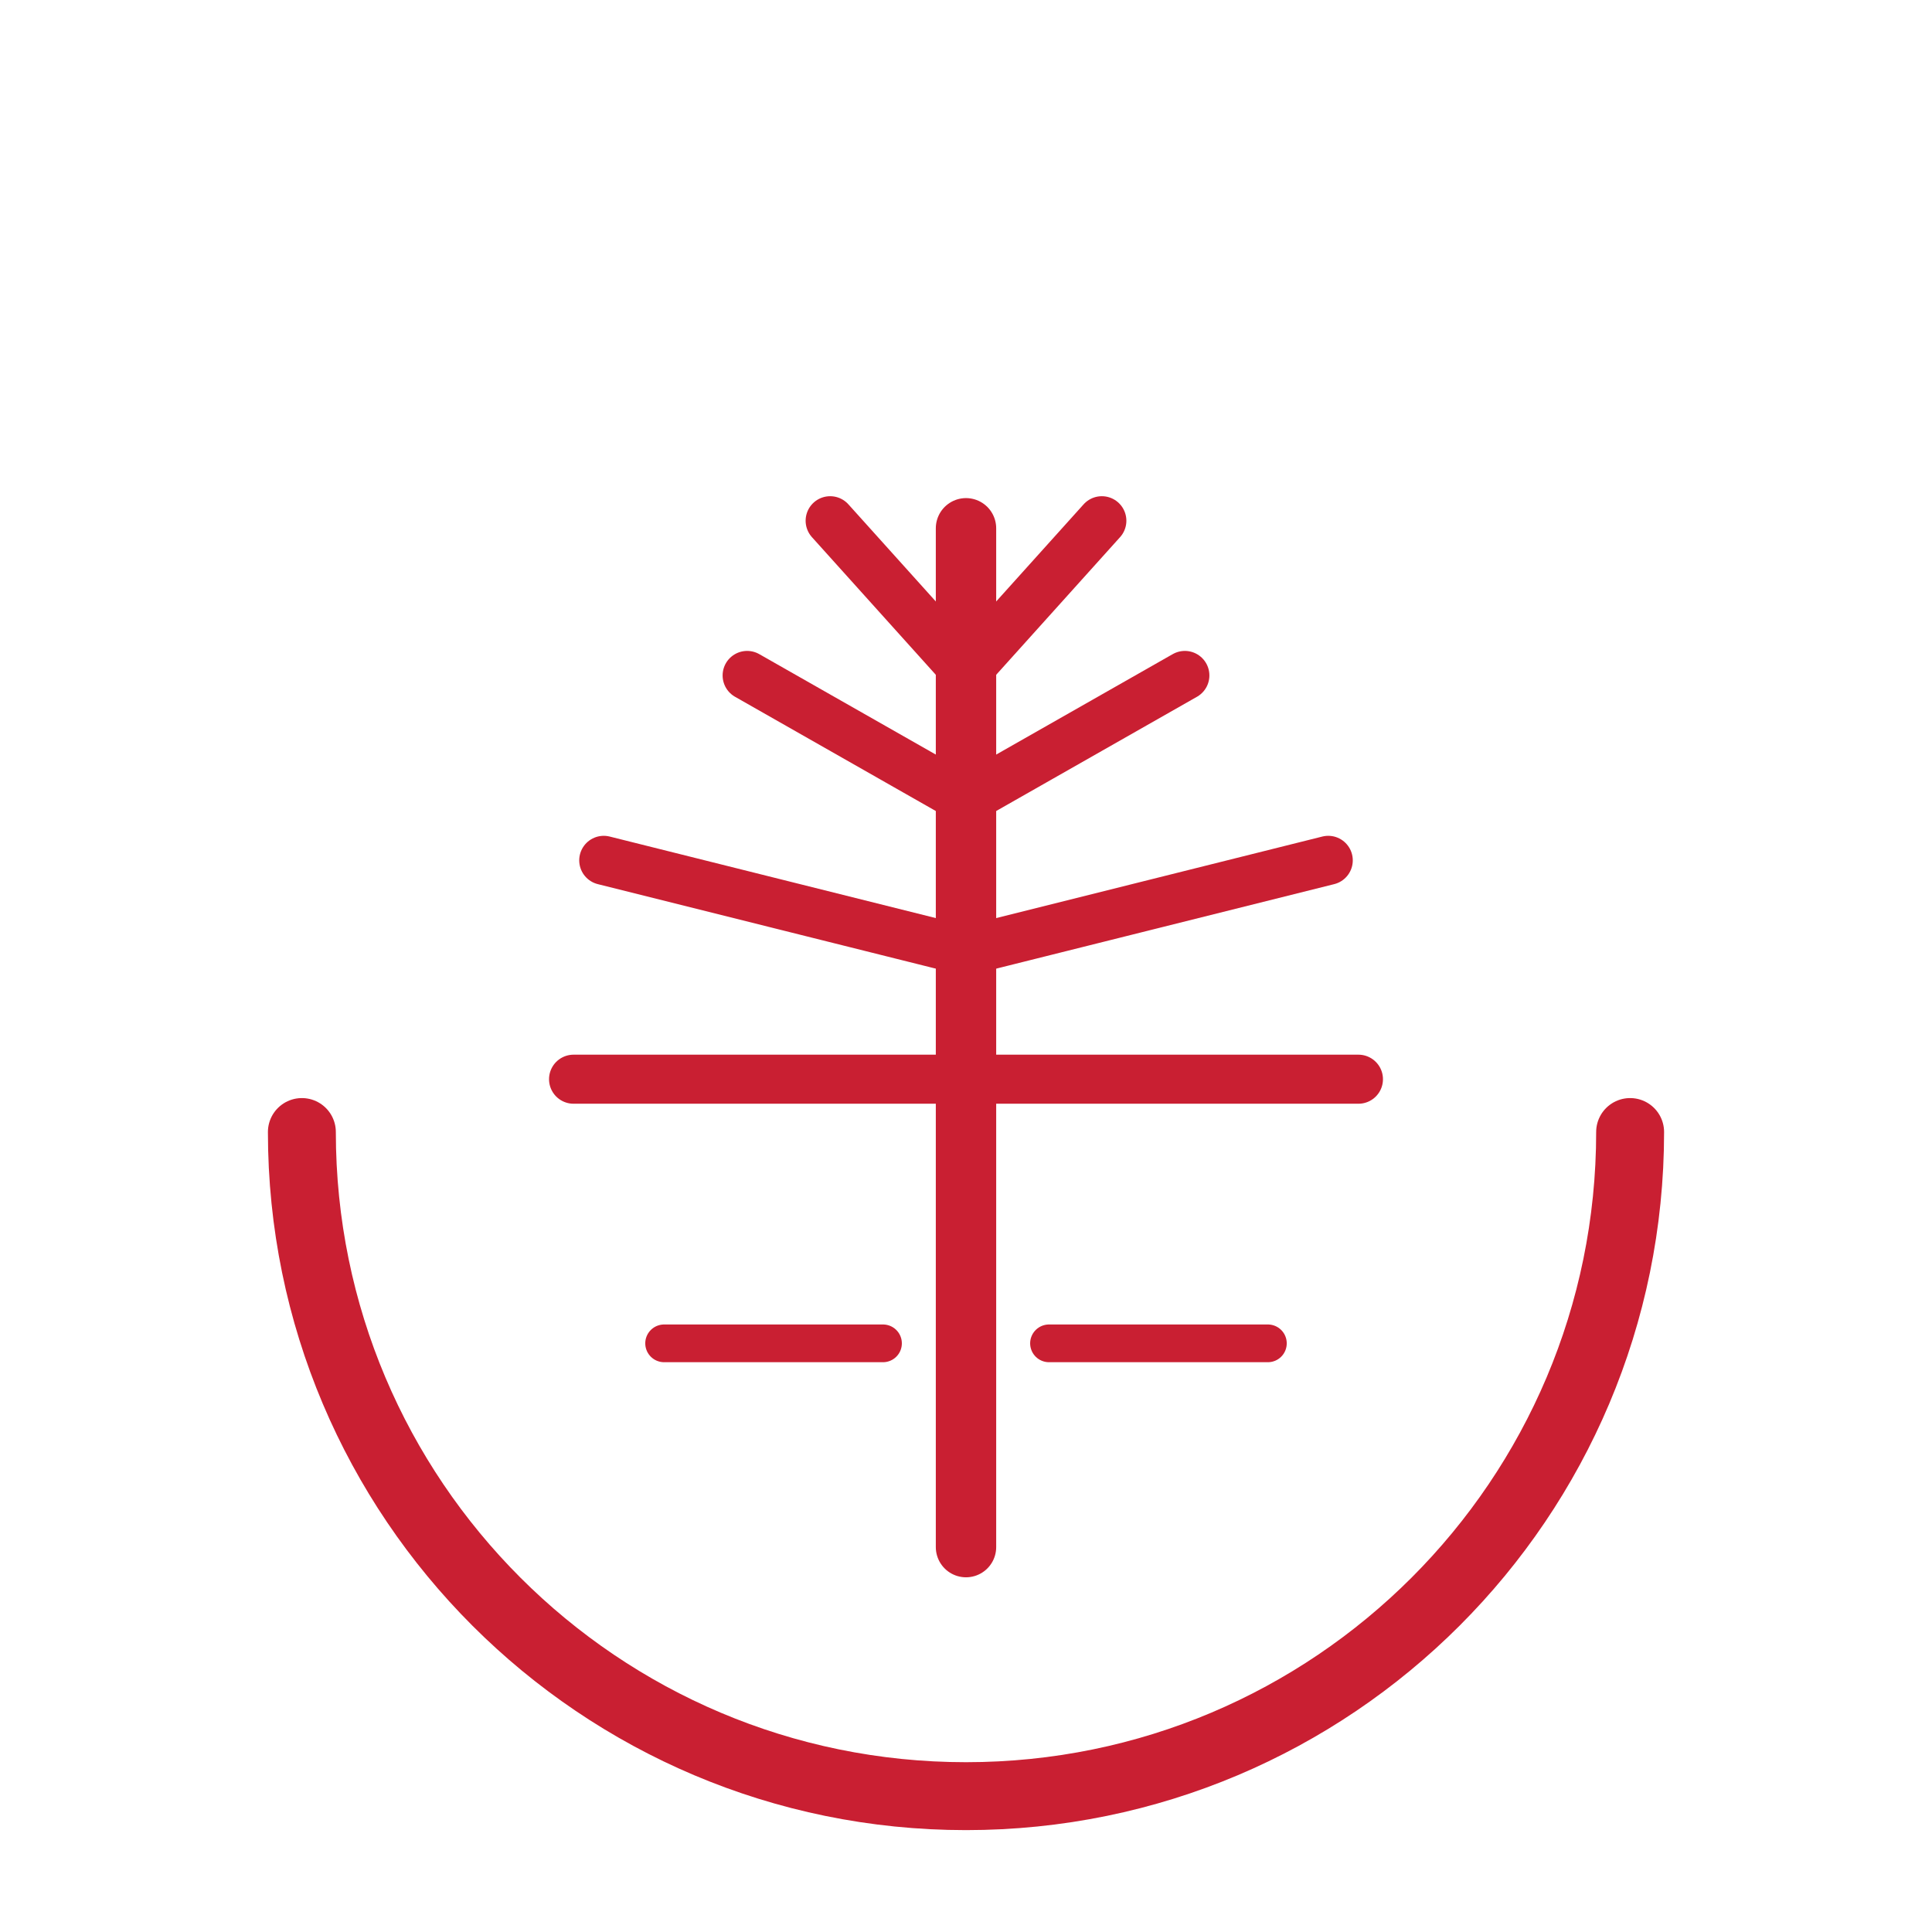
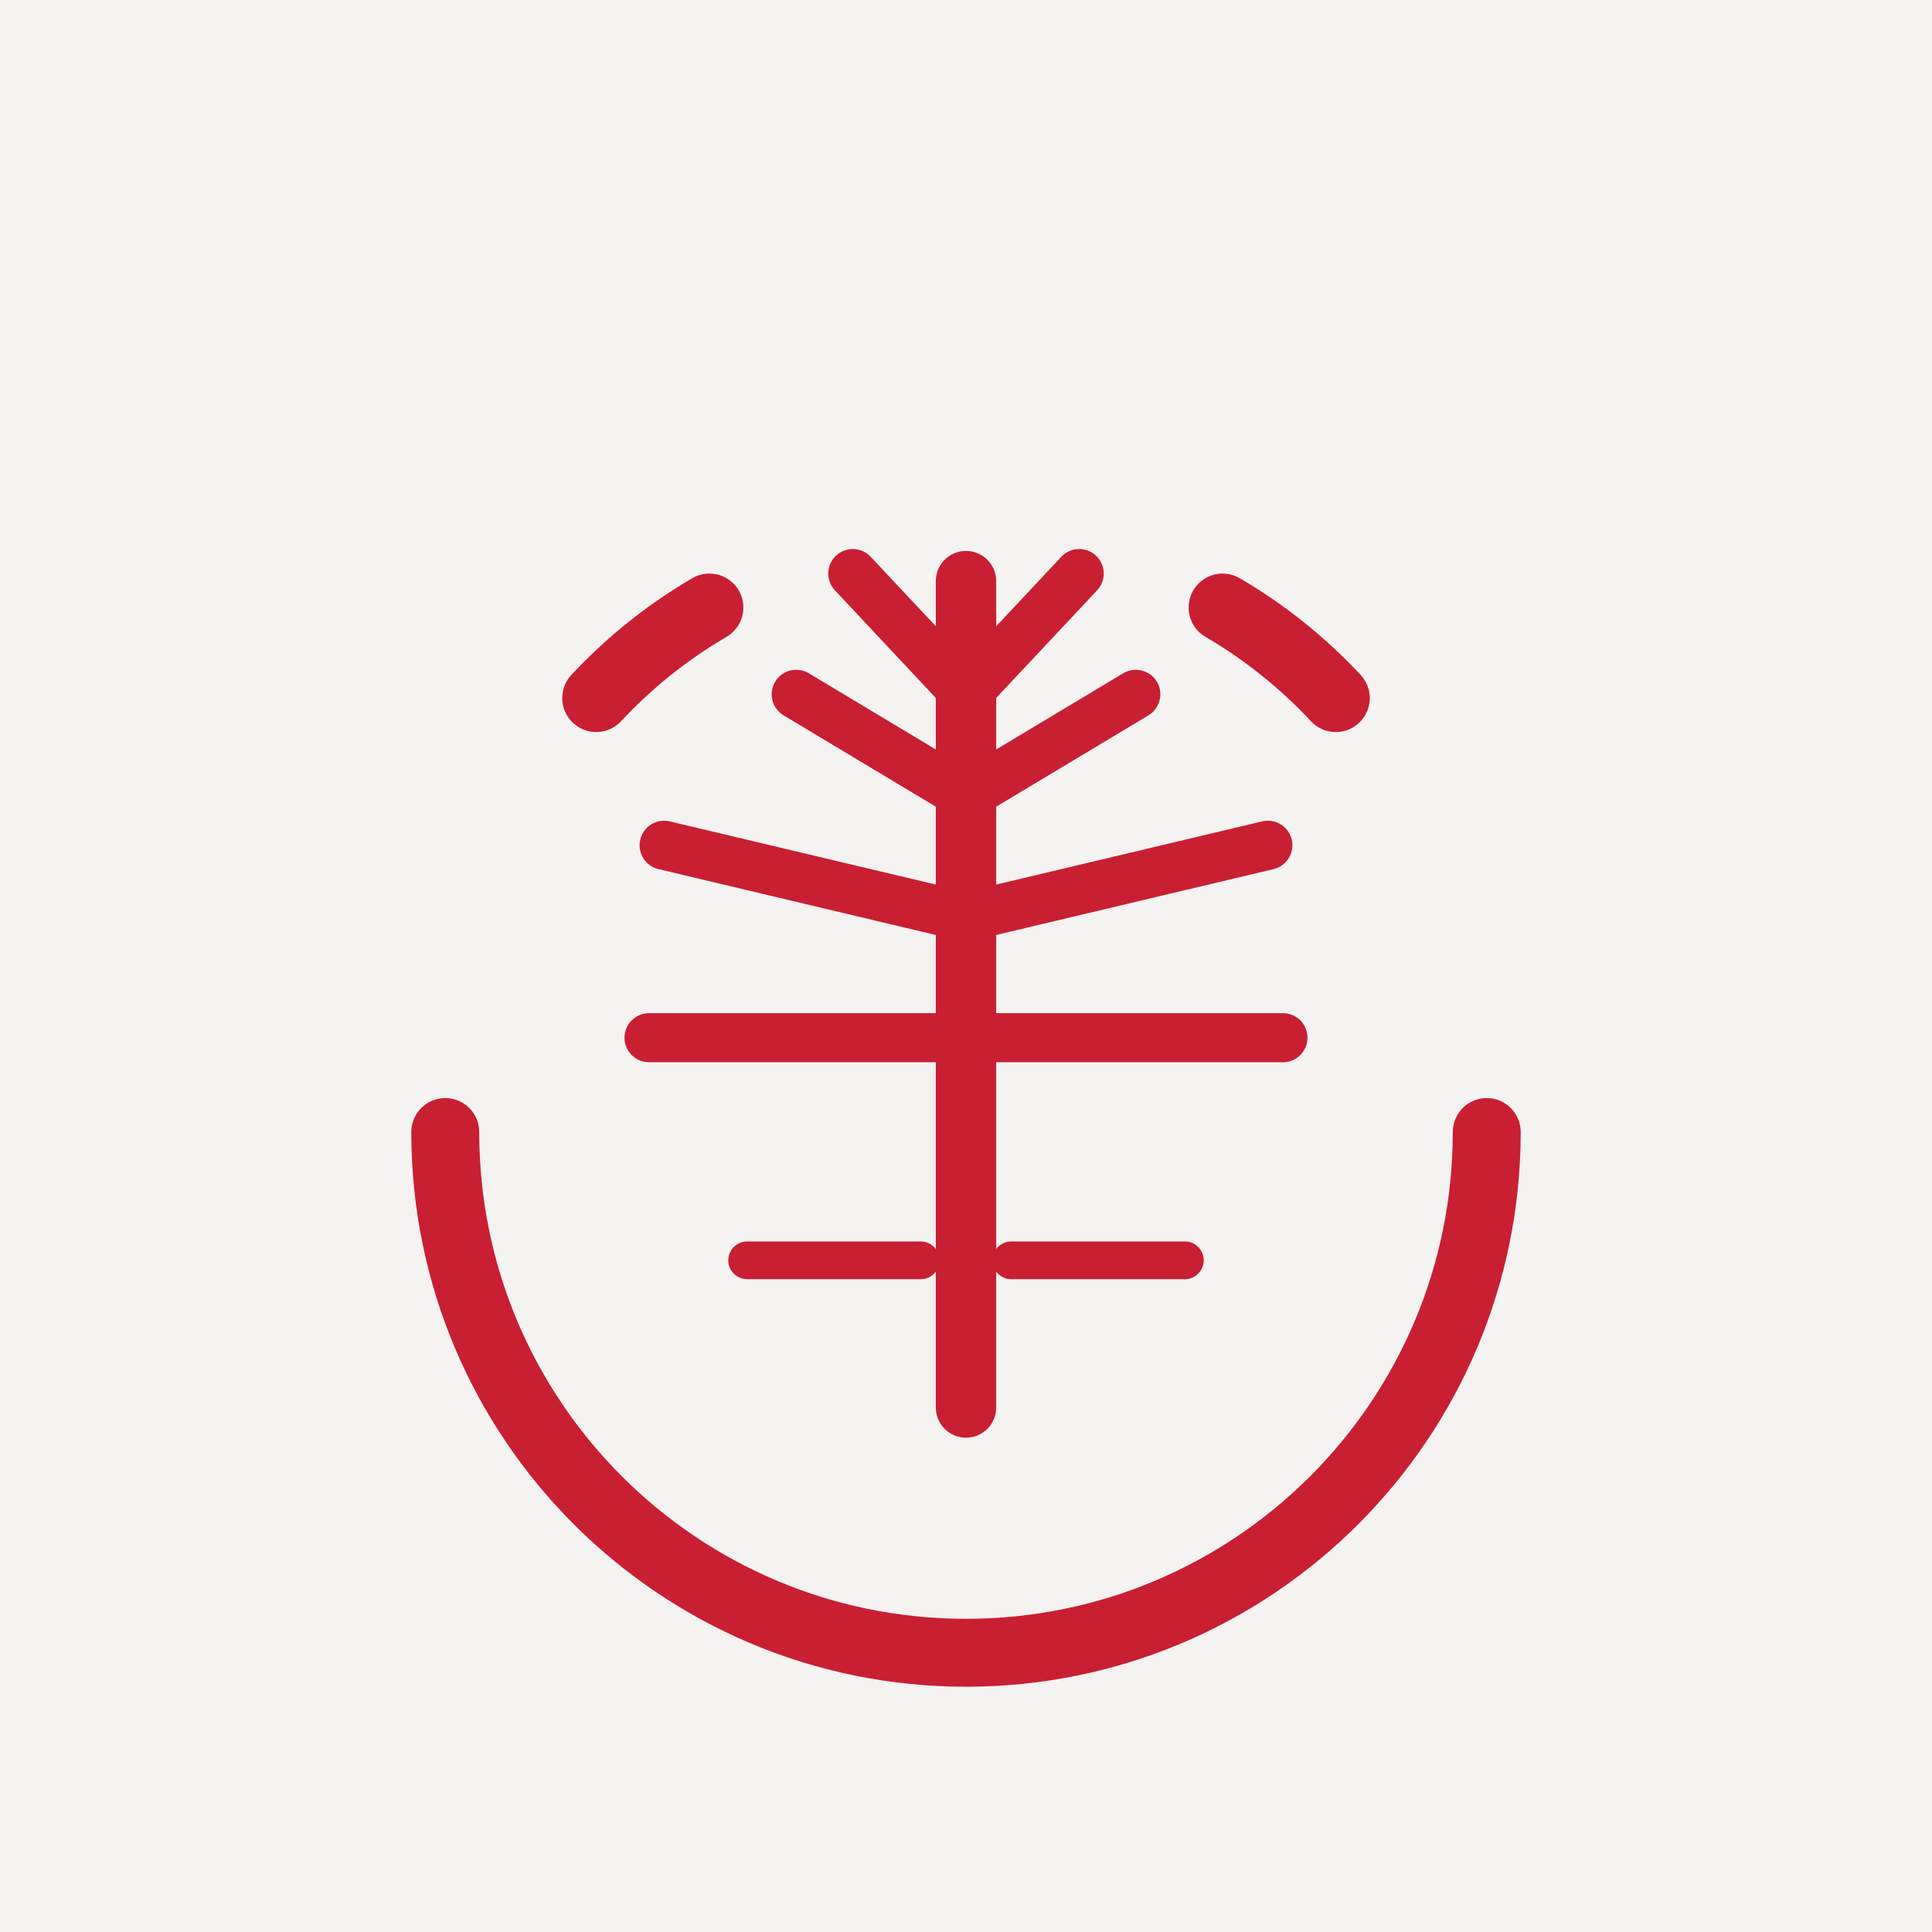
<svg xmlns="http://www.w3.org/2000/svg" viewBox="0 0 512 512" role="img" aria-label="ShoreVest icon">
+   <rect width="512" height="512" fill="#f5f2f2" />
  <g fill="none" stroke="#c91f32" stroke-linecap="round" stroke-linejoin="round">
-     <path d="M80 300a176 176 0 1 0 352 0" stroke-width="18" />
-     <path d="M256 410V140" stroke-width="16" />
-     <path d="M256 178l-36-40" stroke-width="13" />
-     <path d="M256 178l36-40" stroke-width="13" />
-     <path d="M256 212l-58-33" stroke-width="13" />
-     <path d="M256 212l58-33" stroke-width="13" />
-     <path d="M256 252l96-24" stroke-width="13" />
-     <path d="M256 252l-96-24" stroke-width="13" />
-     <path d="M256 286h104" stroke-width="13" />
-     <path d="M256 286H152" stroke-width="13" />
-     <path d="M176 356h58" stroke-width="10" />
-     <path d="M278 356h58" stroke-width="10" />
+     <path d="M118 300a138 138 0 1 0 276 0" stroke-width="18" />
+     <path d="M188 161a132 132 0 0 0-30 24" stroke-width="18" />
+     <path d="M324 161a132 132 0 0 1 30 24" stroke-width="18" />
+     <path d="M256 373V154" stroke-width="16" />
+     <path d="M256 184l-30-32" stroke-width="13" />
+     <path d="M256 184l30-32" stroke-width="13" />
+     <path d="M256 211l-45-27" stroke-width="13" />
+     <path d="M256 211l45-27" stroke-width="13" />
+     <path d="M256 243l-80-19" stroke-width="13" />
+     <path d="M256 243l80-19" stroke-width="13" />
+     <path d="M256 275h-84" stroke-width="13" />
+     <path d="M256 275h84" stroke-width="13" />
+     <path d="M198 334h46" stroke-width="10" />
+     <path d="M268 334h46" stroke-width="10" />
  </g>
</svg>
